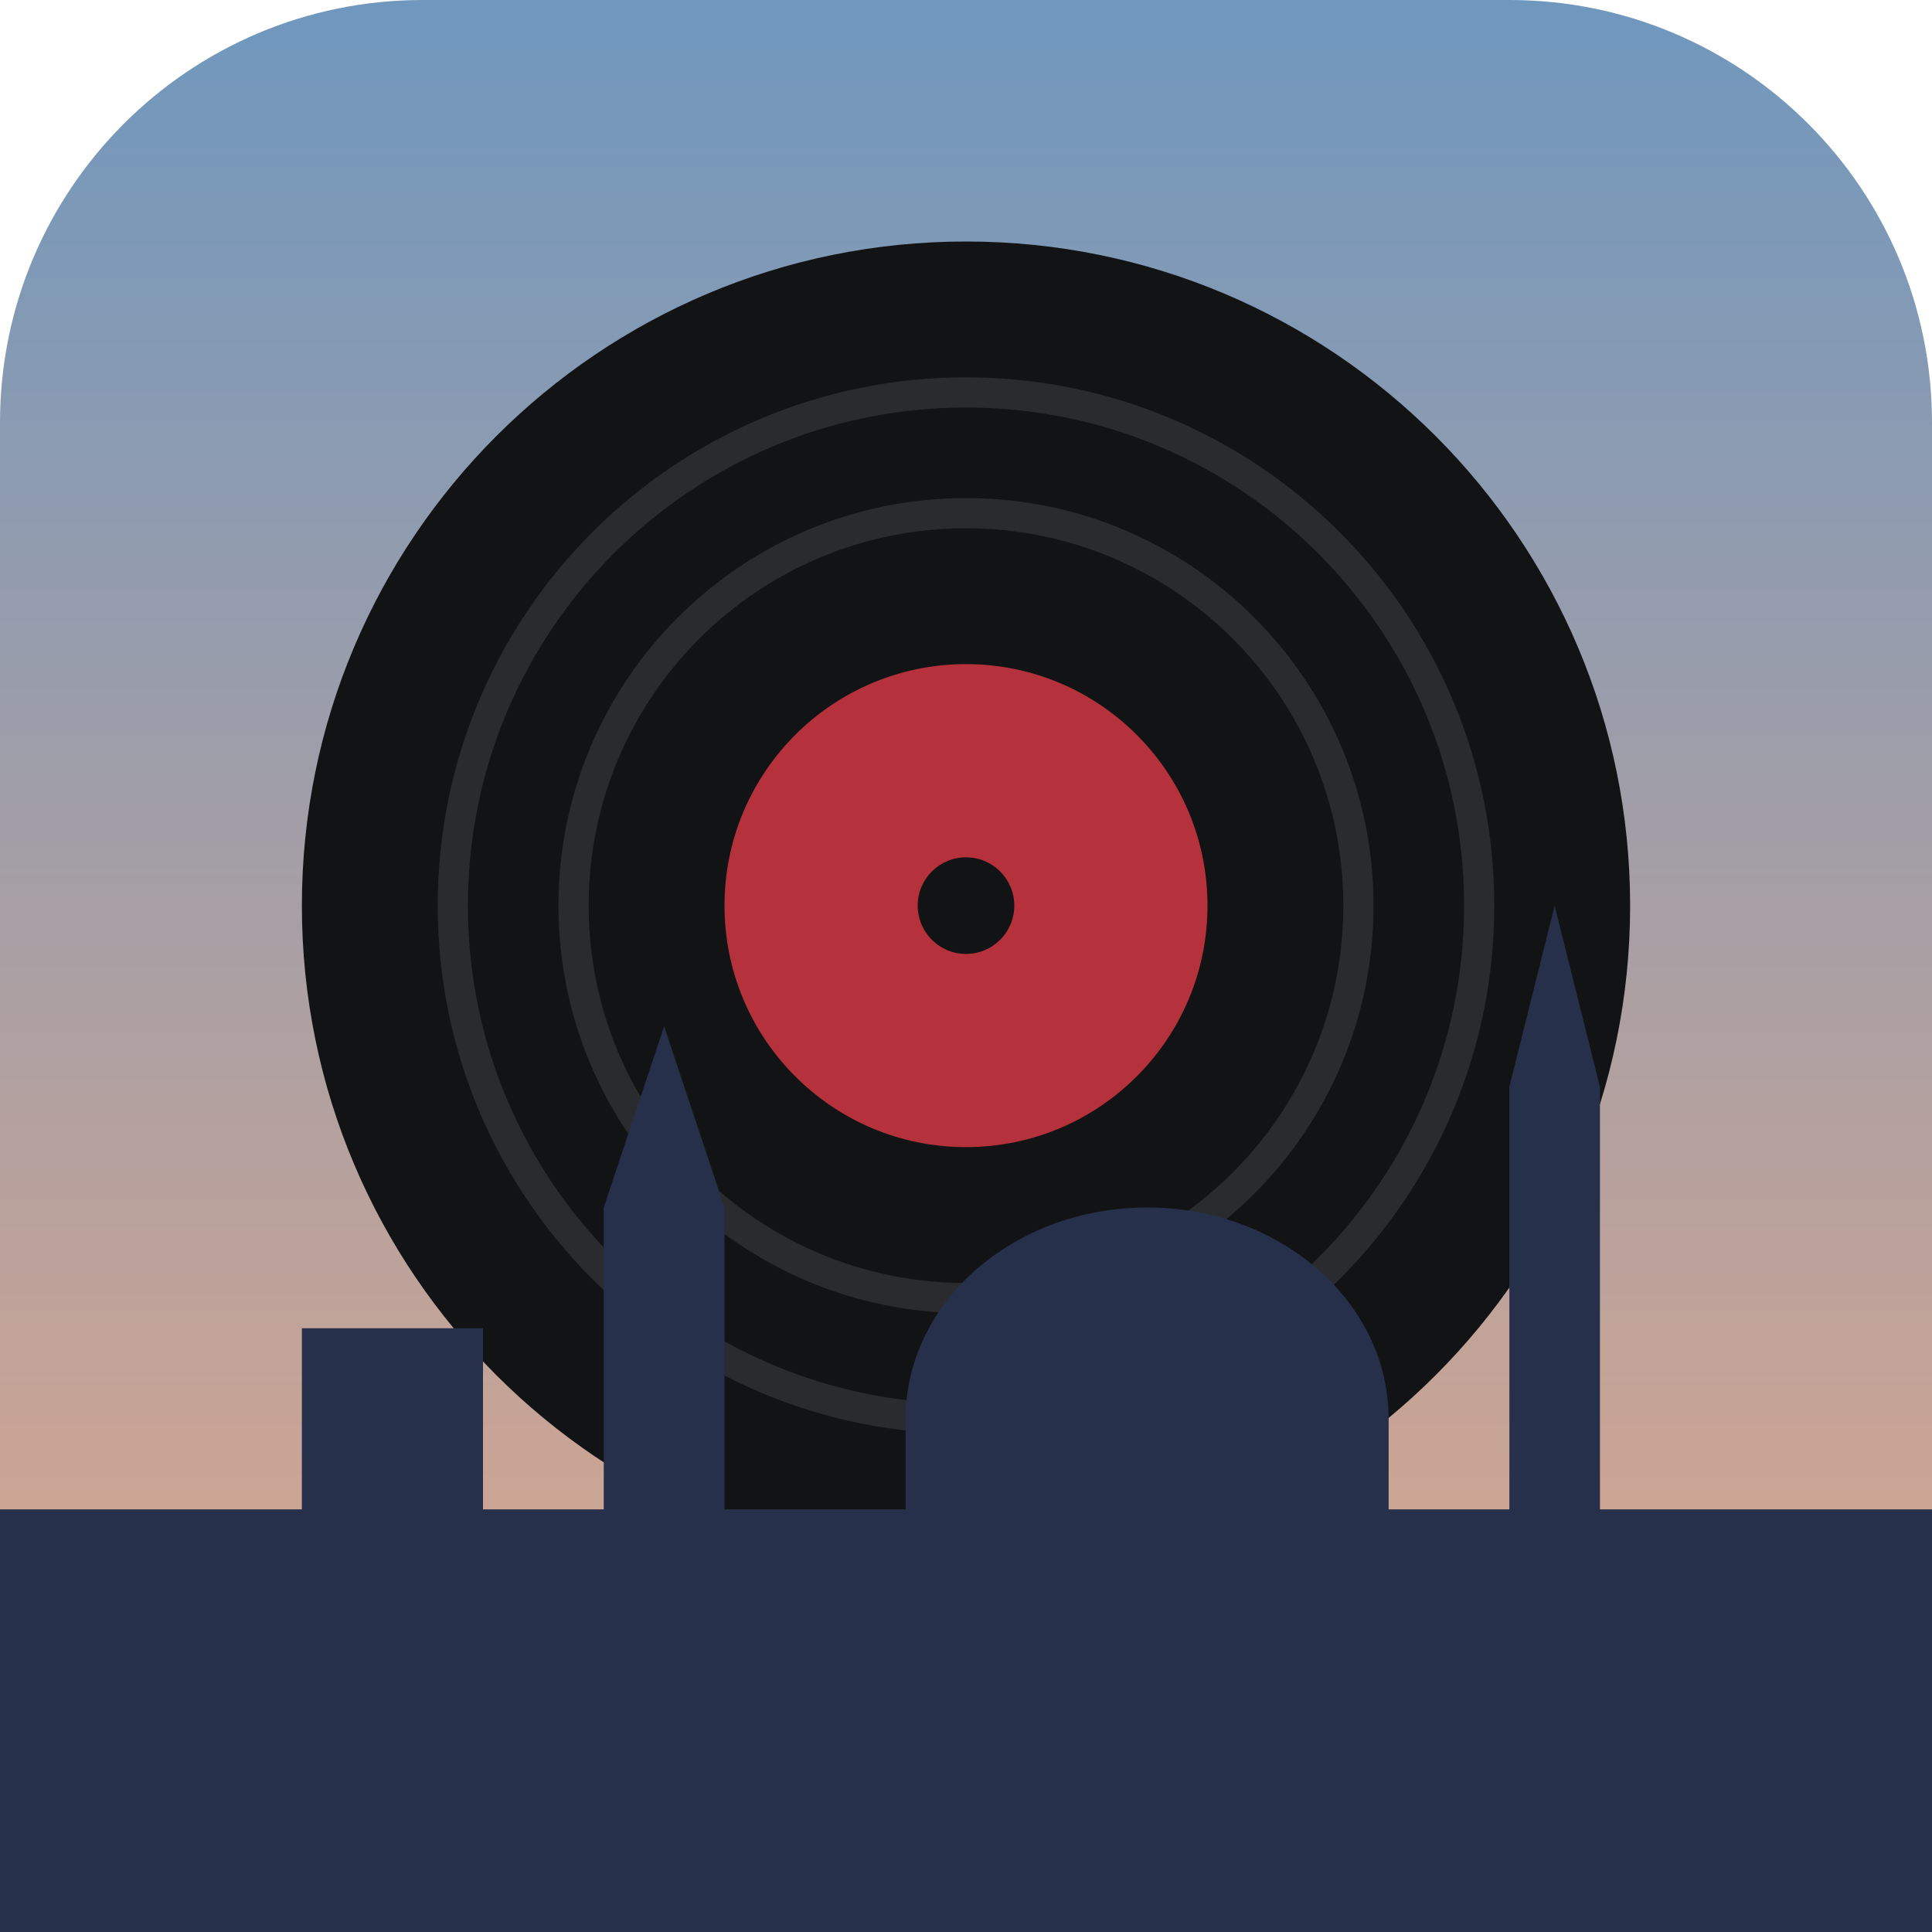
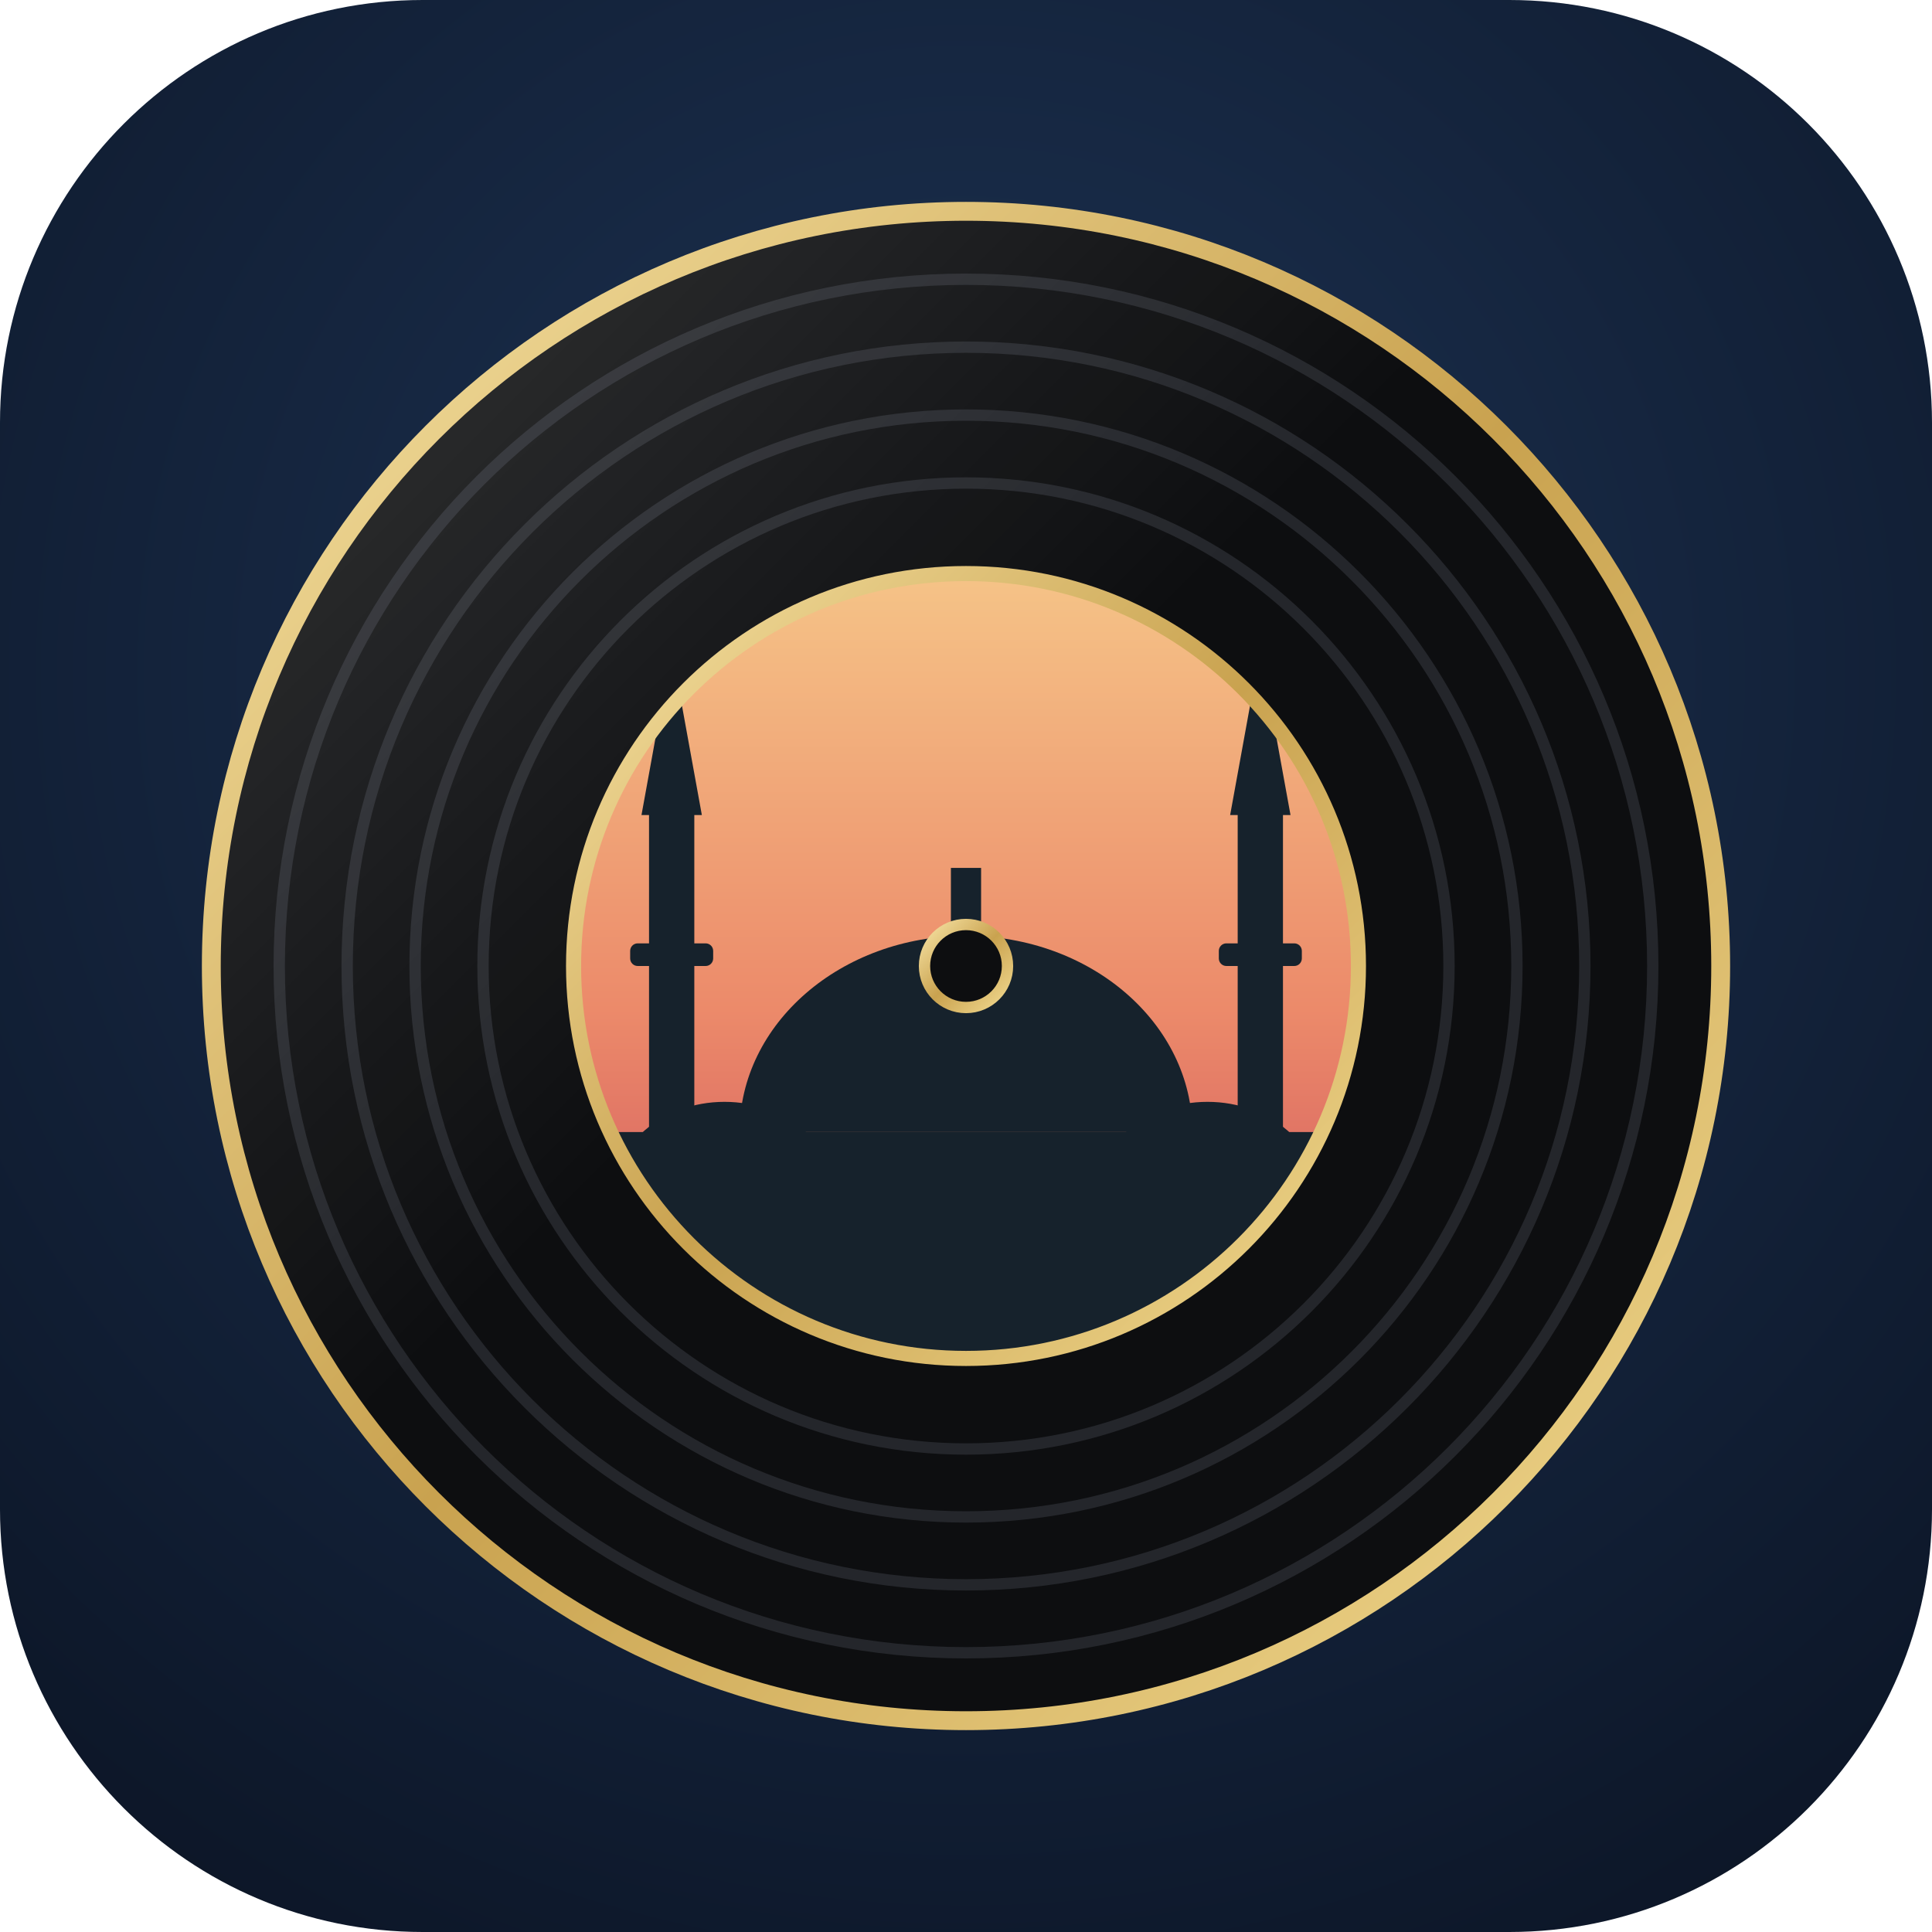
- <svg xmlns="http://www.w3.org/2000/svg" viewBox="0 0 64 64">
+ <svg xmlns="http://www.w3.org/2000/svg" viewBox="0 0 512 512">
  <defs>
-     <linearGradient id="s" x1="0" y1="0" x2="0" y2="1">
-       <stop offset="0" stop-color="#6f97be" />
-       <stop offset="1" stop-color="#e6a888" />
+     <radialGradient id="bg" cx=".5" cy=".35" r=".8">
+       <stop offset="0" stop-color="#1d3354" />
+       <stop offset="1" stop-color="#0b1424" />
+     </radialGradient>
+     <linearGradient id="sun" x1="0" y1="0" x2="0" y2="1">
+       <stop offset="0" stop-color="#f6c98a" />
+       <stop offset=".55" stop-color="#ec8a6a" />
+       <stop offset="1" stop-color="#c9485a" />
    </linearGradient>
+     <linearGradient id="gold" x1="0" y1="0" x2="1" y2="1">
+       <stop offset="0" stop-color="#f6e2a3" />
+       <stop offset=".5" stop-color="#c9a24f" />
+       <stop offset="1" stop-color="#f1d98f" />
+     </linearGradient>
+     <linearGradient id="sheen" x1="0" y1="0" x2="1" y2="1">
+       <stop offset="0" stop-color="#fff" stop-opacity=".16" />
+       <stop offset=".45" stop-color="#fff" stop-opacity="0" />
+     </linearGradient>
+     <clipPath id="lbl">
+       <circle cx="256" cy="256" r="104" />
+     </clipPath>
  </defs>
-   <rect width="64" height="64" rx="14" fill="url(#s)" />
-   <circle cx="32" cy="30" r="22" fill="#121314" />
-   <circle cx="32" cy="30" r="17" fill="none" stroke="#2a2b2e" stroke-width="1" />
-   <circle cx="32" cy="30" r="13" fill="none" stroke="#2a2b2e" stroke-width="1" />
-   <circle cx="32" cy="30" r="8" fill="#b5313c" />
-   <circle cx="32" cy="30" r="1.6" fill="#121314" />
-   <path d="M0 50 h10 v-6 h6 v6 h4 v-10 l2 -6 l2 6 v10 h6 v-3 a8 7 0 0 1 16 0 v3 h4 v-14 l1.5 -6 l1.5 6 v14 h11 v14 h-64 z" fill="#26304a" />
+   <rect width="512" height="512" rx="112" fill="url(#bg)" />
+   <circle cx="256" cy="256" r="200" fill="#0d0e10" />
+   <g fill="none" stroke="#24262b" stroke-width="3">
+     <circle cx="256" cy="256" r="182" />
+     <circle cx="256" cy="256" r="164" />
+     <circle cx="256" cy="256" r="146" />
+     <circle cx="256" cy="256" r="128" />
+   </g>
+   <circle cx="256" cy="256" r="200" fill="url(#sheen)" />
+   <circle cx="256" cy="256" r="200" fill="none" stroke="url(#gold)" stroke-width="5" />
+   <g clip-path="url(#lbl)">
+     <rect x="140" y="140" width="232" height="232" fill="url(#sun)" />
+     <g fill="#16222c">
+       <path d="M196 300 a60 52 0 0 1 120 0 z" />
+       <path d="M162 318 a30 26 0 0 1 60 0 z" />
+       <path d="M290 318 a30 26 0 0 1 60 0 z" />
+       <rect x="150" y="300" width="212" height="80" />
+       <rect x="252" y="230" width="8" height="22" />
+       <rect x="172" y="214" width="12" height="100" />
+       <path d="M170 216 L178 172 L186 216 Z" />
+       <rect x="167" y="250" width="22" height="6" rx="2" />
+       <rect x="328" y="214" width="12" height="100" />
+       <path d="M326 216 L334 172 L342 216 Z" />
+       <rect x="323" y="250" width="22" height="6" rx="2" />
+     </g>
+   </g>
+   <circle cx="256" cy="256" r="104" fill="none" stroke="url(#gold)" stroke-width="4" />
+   <circle cx="256" cy="256" r="11" fill="#0d0e10" stroke="url(#gold)" stroke-width="3" />
</svg>
